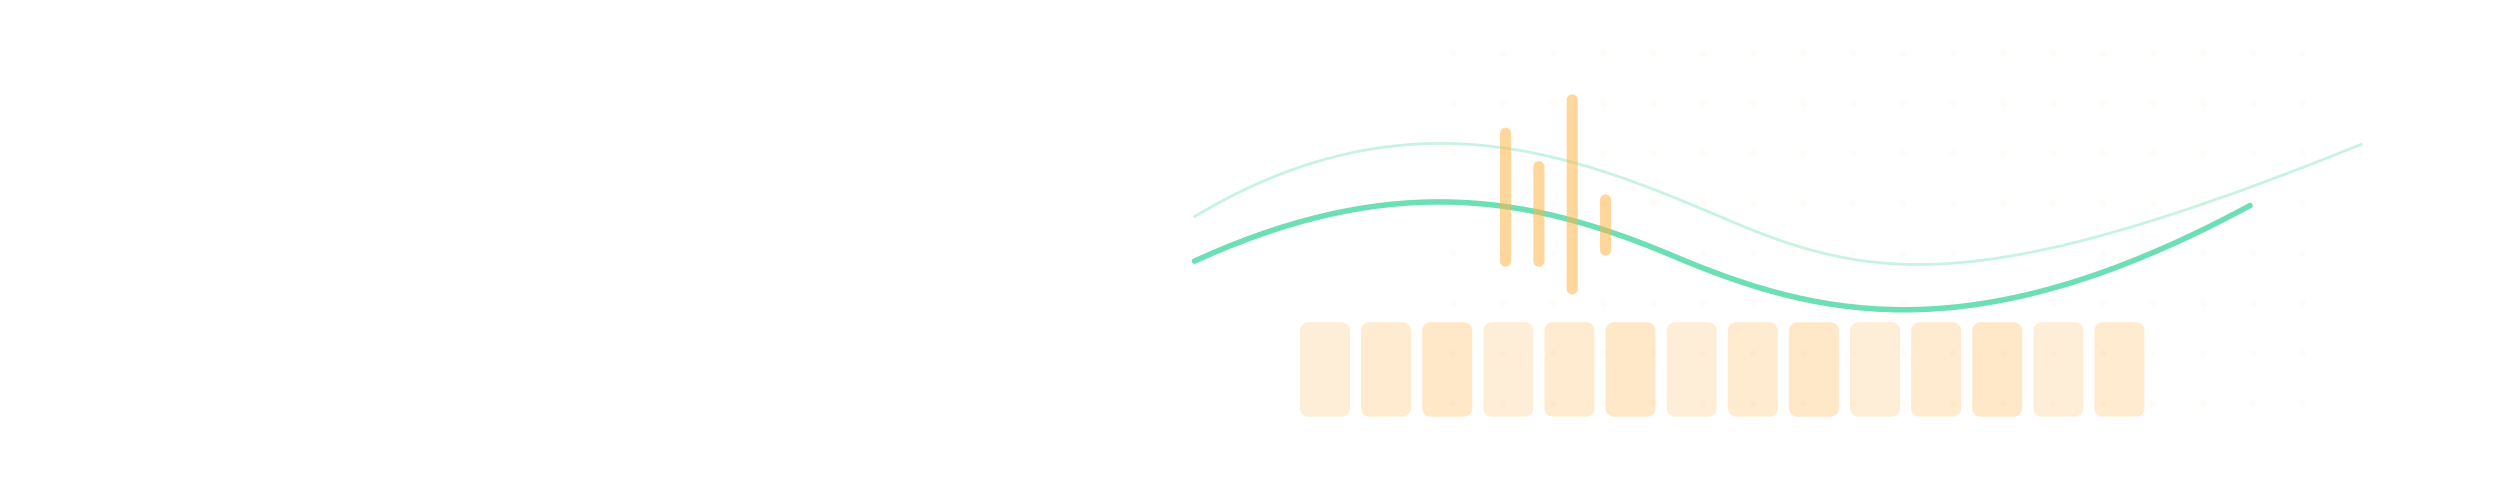
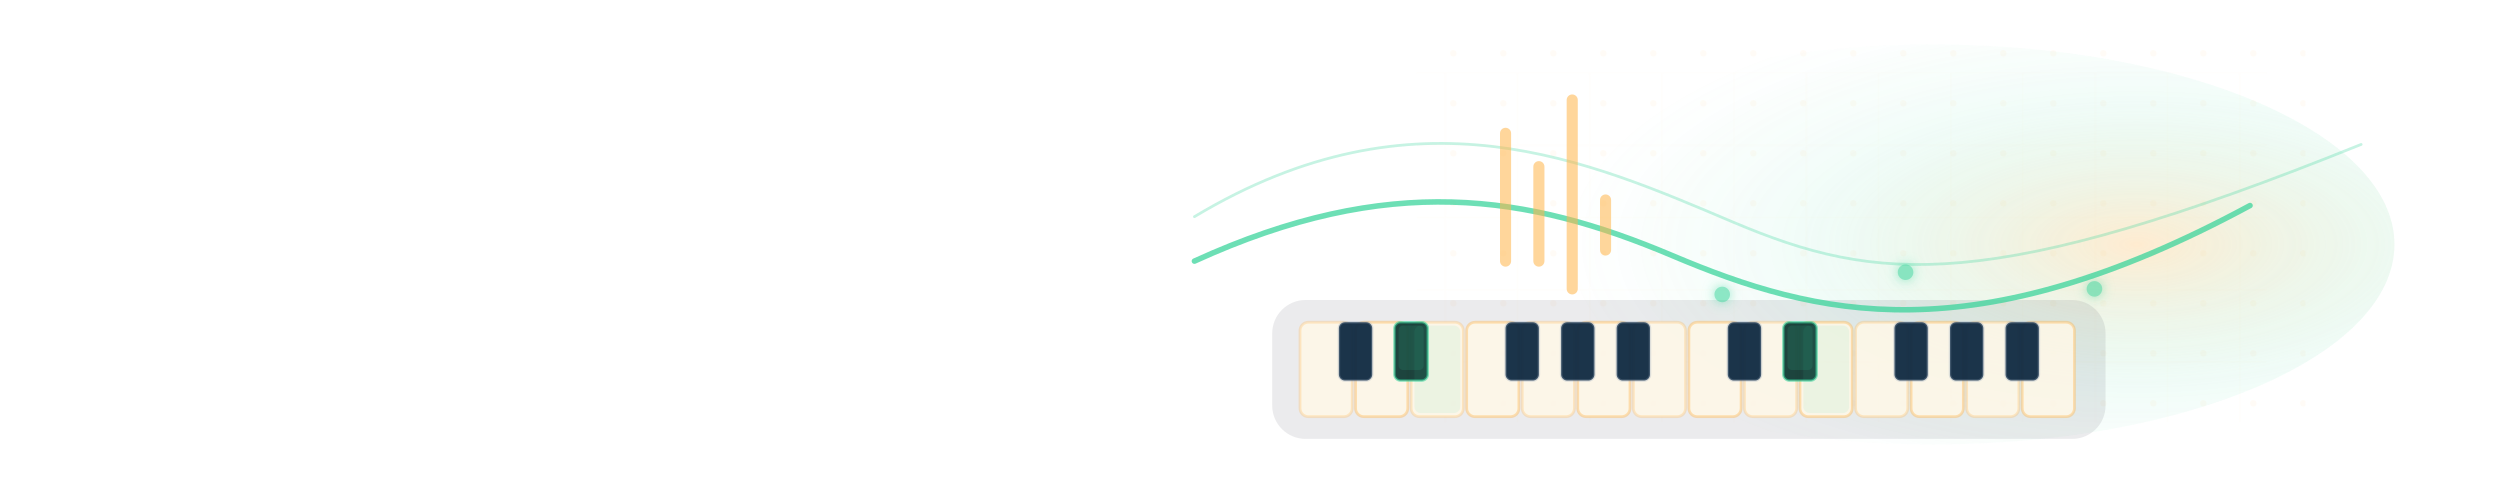
<svg xmlns="http://www.w3.org/2000/svg" viewBox="0 0 900 180" preserveAspectRatio="xMaxYMid meet" role="img" aria-labelledby="title desc">
  <defs>
    <linearGradient id="fade" x1="0" x2="1">
      <stop offset="0%" stop-color="#34D399" stop-opacity="0" />
      <stop offset="34%" stop-color="#34D399" stop-opacity=".07" />
      <stop offset="100%" stop-color="#FFB347" stop-opacity=".22" />
    </linearGradient>
    <radialGradient id="glow" cx="72%" cy="50%" r="62%">
      <stop offset="0%" stop-color="#FFB347" stop-opacity=".30" />
      <stop offset="58%" stop-color="#34D399" stop-opacity=".08" />
      <stop offset="100%" stop-color="#34D399" stop-opacity="0" />
    </radialGradient>
    <filter id="softGlow" x="-20%" y="-40%" width="140%" height="180%">
      <feGaussianBlur stdDeviation="2.1" result="blur" />
      <feMerge>
        <feMergeNode in="blur" />
        <feMergeNode in="SourceGraphic" />
      </feMerge>
    </filter>
    <pattern id="dots" width="18" height="18" patternUnits="userSpaceOnUse">
      <circle cx="1.2" cy="1.2" r="1.2" fill="#FFB347" opacity=".25" />
    </pattern>
    <pattern id="grid" width="26" height="26" patternUnits="userSpaceOnUse">
      <path d="M26 0H0V26" fill="none" stroke="#FFB347" stroke-opacity=".11" stroke-width="1" />
    </pattern>
  </defs>
  <g opacity=".18">
    <rect x="520" y="18" width="310" height="144" fill="url(#dots)" />
  </g>
-   <g>
-     <rect x="468" y="116" width="18" height="34" rx="3" fill="#FFB347" opacity="0.22" />
-     <rect x="490" y="116" width="18" height="34" rx="3" fill="#FFB347" opacity="0.26" />
-     <rect x="512" y="116" width="18" height="34" rx="3" fill="#FFB347" opacity="0.30" />
-     <rect x="534" y="116" width="18" height="34" rx="3" fill="#FFB347" opacity="0.22" />
-     <rect x="556" y="116" width="18" height="34" rx="3" fill="#FFB347" opacity="0.26" />
-     <rect x="578" y="116" width="18" height="34" rx="3" fill="#FFB347" opacity="0.30" />
-     <rect x="600" y="116" width="18" height="34" rx="3" fill="#FFB347" opacity="0.22" />
-     <rect x="622" y="116" width="18" height="34" rx="3" fill="#FFB347" opacity="0.26" />
-     <rect x="644" y="116" width="18" height="34" rx="3" fill="#FFB347" opacity="0.30" />
-     <rect x="666" y="116" width="18" height="34" rx="3" fill="#FFB347" opacity="0.22" />
-     <rect x="688" y="116" width="18" height="34" rx="3" fill="#FFB347" opacity="0.26" />
-     <rect x="710" y="116" width="18" height="34" rx="3" fill="#FFB347" opacity="0.30" />
-     <rect x="732" y="116" width="18" height="34" rx="3" fill="#FFB347" opacity="0.22" />
-     <rect x="754" y="116" width="18" height="34" rx="3" fill="#FFB347" opacity="0.26" />
-   </g>
+   <rect x="510" y="26" width="306" height="126" fill="url(#grid)" opacity=".16" />
+   <ellipse cx="696" cy="88" rx="166" ry="72" fill="url(#glow)" opacity=".85" />
+   <rect x="458" y="108" width="300" height="50" rx="12" fill="#020617" opacity="0.08" />
+   <rect x="468" y="116" width="280" height="34" rx="8" fill="rgba(255,255,255,0.03)" opacity="0.25" />
+   <rect x="468" y="116" width="18.8" height="34" rx="3" fill="#FFF8E7" fill-opacity="0.85" stroke="#FFB347" stroke-opacity="0.26" stroke-width="1" />
+   <rect x="488" y="116" width="18.8" height="34" rx="3" fill="#FFF8E7" fill-opacity="0.85" stroke="#FFB347" stroke-opacity="0.38" stroke-width="1" />
+   <rect x="508" y="116" width="18.8" height="34" rx="3" fill="#FFF8E7" fill-opacity="0.85" stroke="#FFB347" stroke-opacity="0.26" stroke-width="1" />
+   <rect x="528" y="116" width="18.8" height="34" rx="3" fill="#FFF8E7" fill-opacity="0.85" stroke="#FFB347" stroke-opacity="0.38" stroke-width="1" />
+   <rect x="548" y="116" width="18.8" height="34" rx="3" fill="#FFF8E7" fill-opacity="0.85" stroke="#FFB347" stroke-opacity="0.26" stroke-width="1" />
+   <rect x="568" y="116" width="18.8" height="34" rx="3" fill="#FFF8E7" fill-opacity="0.85" stroke="#FFB347" stroke-opacity="0.38" stroke-width="1" />
+   <rect x="588" y="116" width="18.8" height="34" rx="3" fill="#FFF8E7" fill-opacity="0.85" stroke="#FFB347" stroke-opacity="0.26" stroke-width="1" />
+   <rect x="608" y="116" width="18.8" height="34" rx="3" fill="#FFF8E7" fill-opacity="0.85" stroke="#FFB347" stroke-opacity="0.38" stroke-width="1" />
+   <rect x="628" y="116" width="18.8" height="34" rx="3" fill="#FFF8E7" fill-opacity="0.85" stroke="#FFB347" stroke-opacity="0.26" stroke-width="1" />
+   <rect x="648" y="116" width="18.8" height="34" rx="3" fill="#FFF8E7" fill-opacity="0.85" stroke="#FFB347" stroke-opacity="0.38" stroke-width="1" />
+   <rect x="668" y="116" width="18.8" height="34" rx="3" fill="#FFF8E7" fill-opacity="0.85" stroke="#FFB347" stroke-opacity="0.26" stroke-width="1" />
+   <rect x="688" y="116" width="18.8" height="34" rx="3" fill="#FFF8E7" fill-opacity="0.85" stroke="#FFB347" stroke-opacity="0.38" stroke-width="1" />
+   <rect x="708" y="116" width="18.8" height="34" rx="3" fill="#FFF8E7" fill-opacity="0.85" stroke="#FFB347" stroke-opacity="0.26" stroke-width="1" />
+   <rect x="728" y="116" width="18.8" height="34" rx="3" fill="#FFF8E7" fill-opacity="0.85" stroke="#FFB347" stroke-opacity="0.38" stroke-width="1" />
+   <rect x="482.0" y="116" width="12" height="21" rx="2.2" fill="#102A43" fill-opacity="0.95" stroke="#94A3B8" stroke-opacity="0.30" stroke-width="0.9" />
+   <rect x="502.0" y="116" width="12" height="21" rx="2.2" fill="#123B36" fill-opacity="0.95" stroke="#34D399" stroke-opacity="0.56" stroke-width="0.9" />
+   <rect x="503.5" y="117.2" width="9.0" height="16.0" rx="1.6" fill="#34D399" fill-opacity="0.12" />
+   <rect x="542.0" y="116" width="12" height="21" rx="2.2" fill="#102A43" fill-opacity="0.95" stroke="#94A3B8" stroke-opacity="0.30" stroke-width="0.9" />
+   <rect x="562.0" y="116" width="12" height="21" rx="2.2" fill="#102A43" fill-opacity="0.95" stroke="#94A3B8" stroke-opacity="0.30" stroke-width="0.9" />
+   <rect x="582.0" y="116" width="12" height="21" rx="2.2" fill="#102A43" fill-opacity="0.95" stroke="#94A3B8" stroke-opacity="0.30" stroke-width="0.9" />
+   <rect x="622.0" y="116" width="12" height="21" rx="2.2" fill="#102A43" fill-opacity="0.95" stroke="#94A3B8" stroke-opacity="0.30" stroke-width="0.9" />
+   <rect x="642.0" y="116" width="12" height="21" rx="2.2" fill="#123B36" fill-opacity="0.95" stroke="#34D399" stroke-opacity="0.56" stroke-width="0.9" />
+   <rect x="643.5" y="117.2" width="9.0" height="16.0" rx="1.6" fill="#34D399" fill-opacity="0.12" />
+   <rect x="682.0" y="116" width="12" height="21" rx="2.2" fill="#102A43" fill-opacity="0.95" stroke="#94A3B8" stroke-opacity="0.30" stroke-width="0.9" />
+   <rect x="702.0" y="116" width="12" height="21" rx="2.2" fill="#102A43" fill-opacity="0.95" stroke="#94A3B8" stroke-opacity="0.30" stroke-width="0.9" />
+   <rect x="722.0" y="116" width="12" height="21" rx="2.2" fill="#102A43" fill-opacity="0.95" stroke="#94A3B8" stroke-opacity="0.30" stroke-width="0.9" />
+   <rect x="649.2" y="117.2" width="16.5" height="31.5" rx="2.3" fill="#34D399" fill-opacity="0.08" />
+   <rect x="509.2" y="117.2" width="16.5" height="31.5" rx="2.3" fill="#34D399" fill-opacity="0.08" />
  <g stroke="#34D399" fill="none" stroke-linecap="round">
    <path d="M430 94 C500 62 550 70 602 92 S710 128 810 74" stroke-width="2" opacity=".72" />
    <path d="M430 78 C510 30 572 58 624 80 S716 106 850 52" stroke-width="1" opacity=".28" />
  </g>
  <g fill="#FFB347" opacity=".54">
    <rect x="540" y="46" width="4" height="50" rx="2" />
    <rect x="552" y="58" width="4" height="38" rx="2" />
    <rect x="564" y="34" width="4" height="72" rx="2" />
    <rect x="576" y="70" width="4" height="22" rx="2" />
  </g>
+   <g fill="#34D399" filter="url(#softGlow)" opacity=".55">
+     <circle cx="620" cy="106" r="2.8" />
+     <circle cx="686" cy="98" r="2.8" />
+     <circle cx="754" cy="104" r="2.8" />
+   </g>
</svg>
